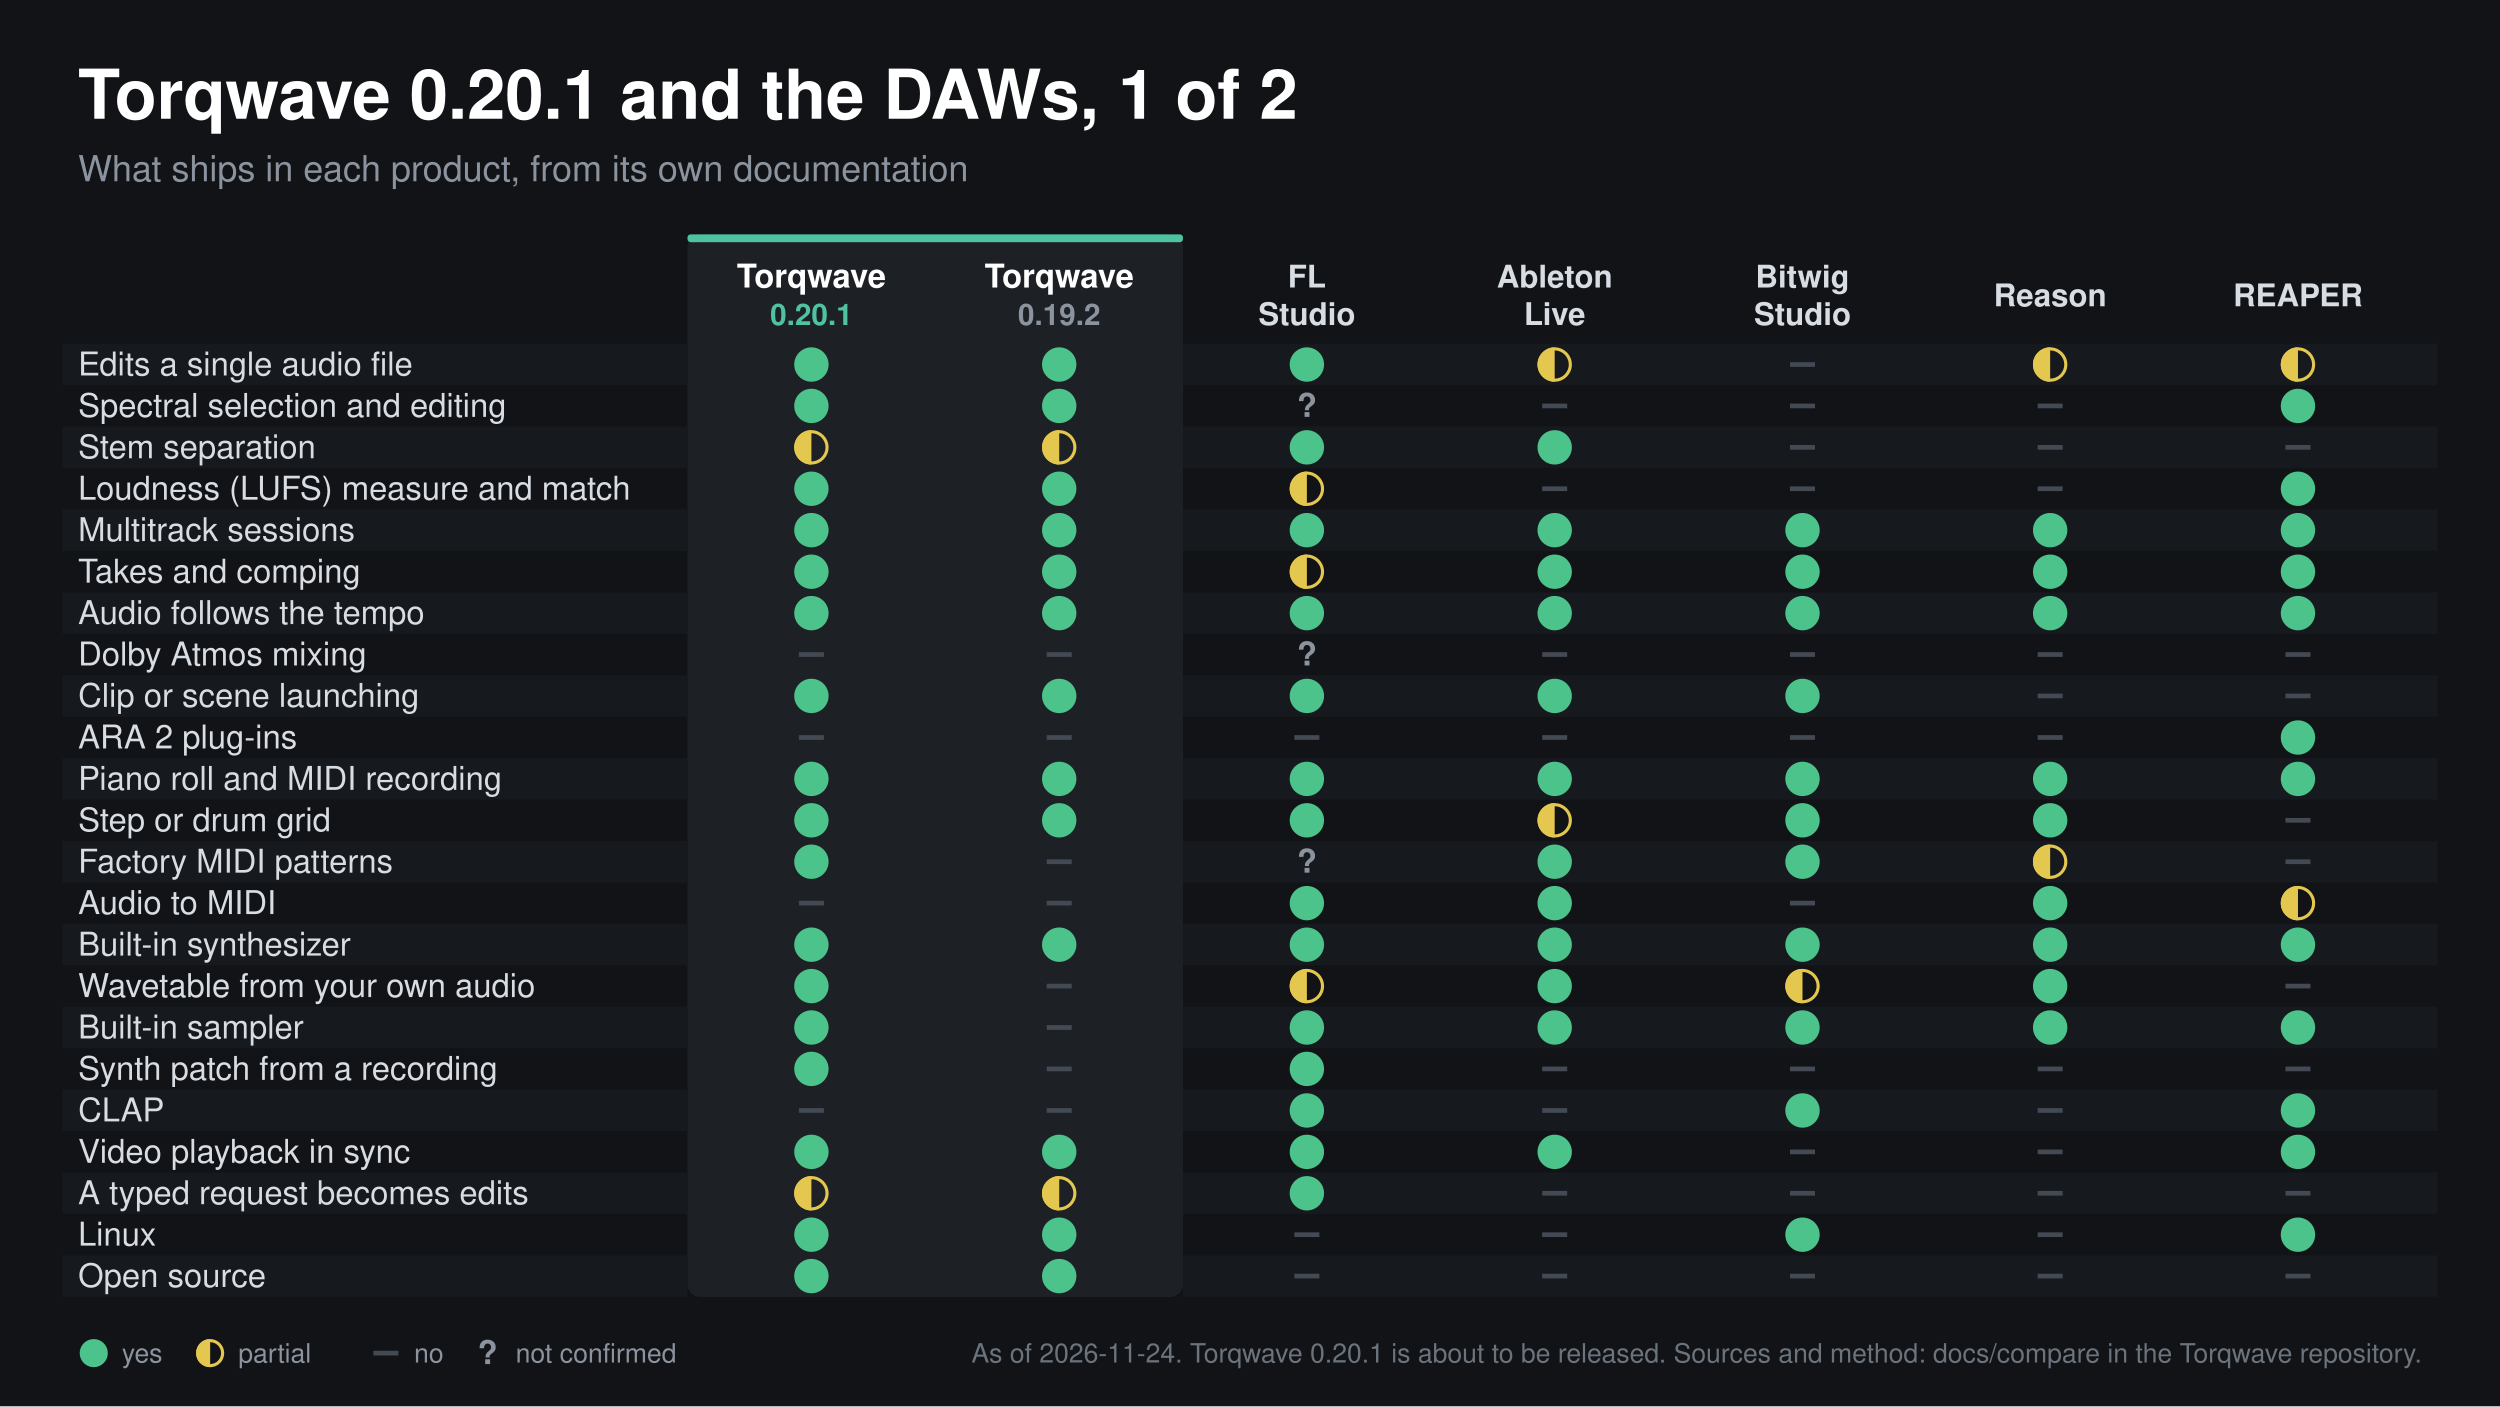
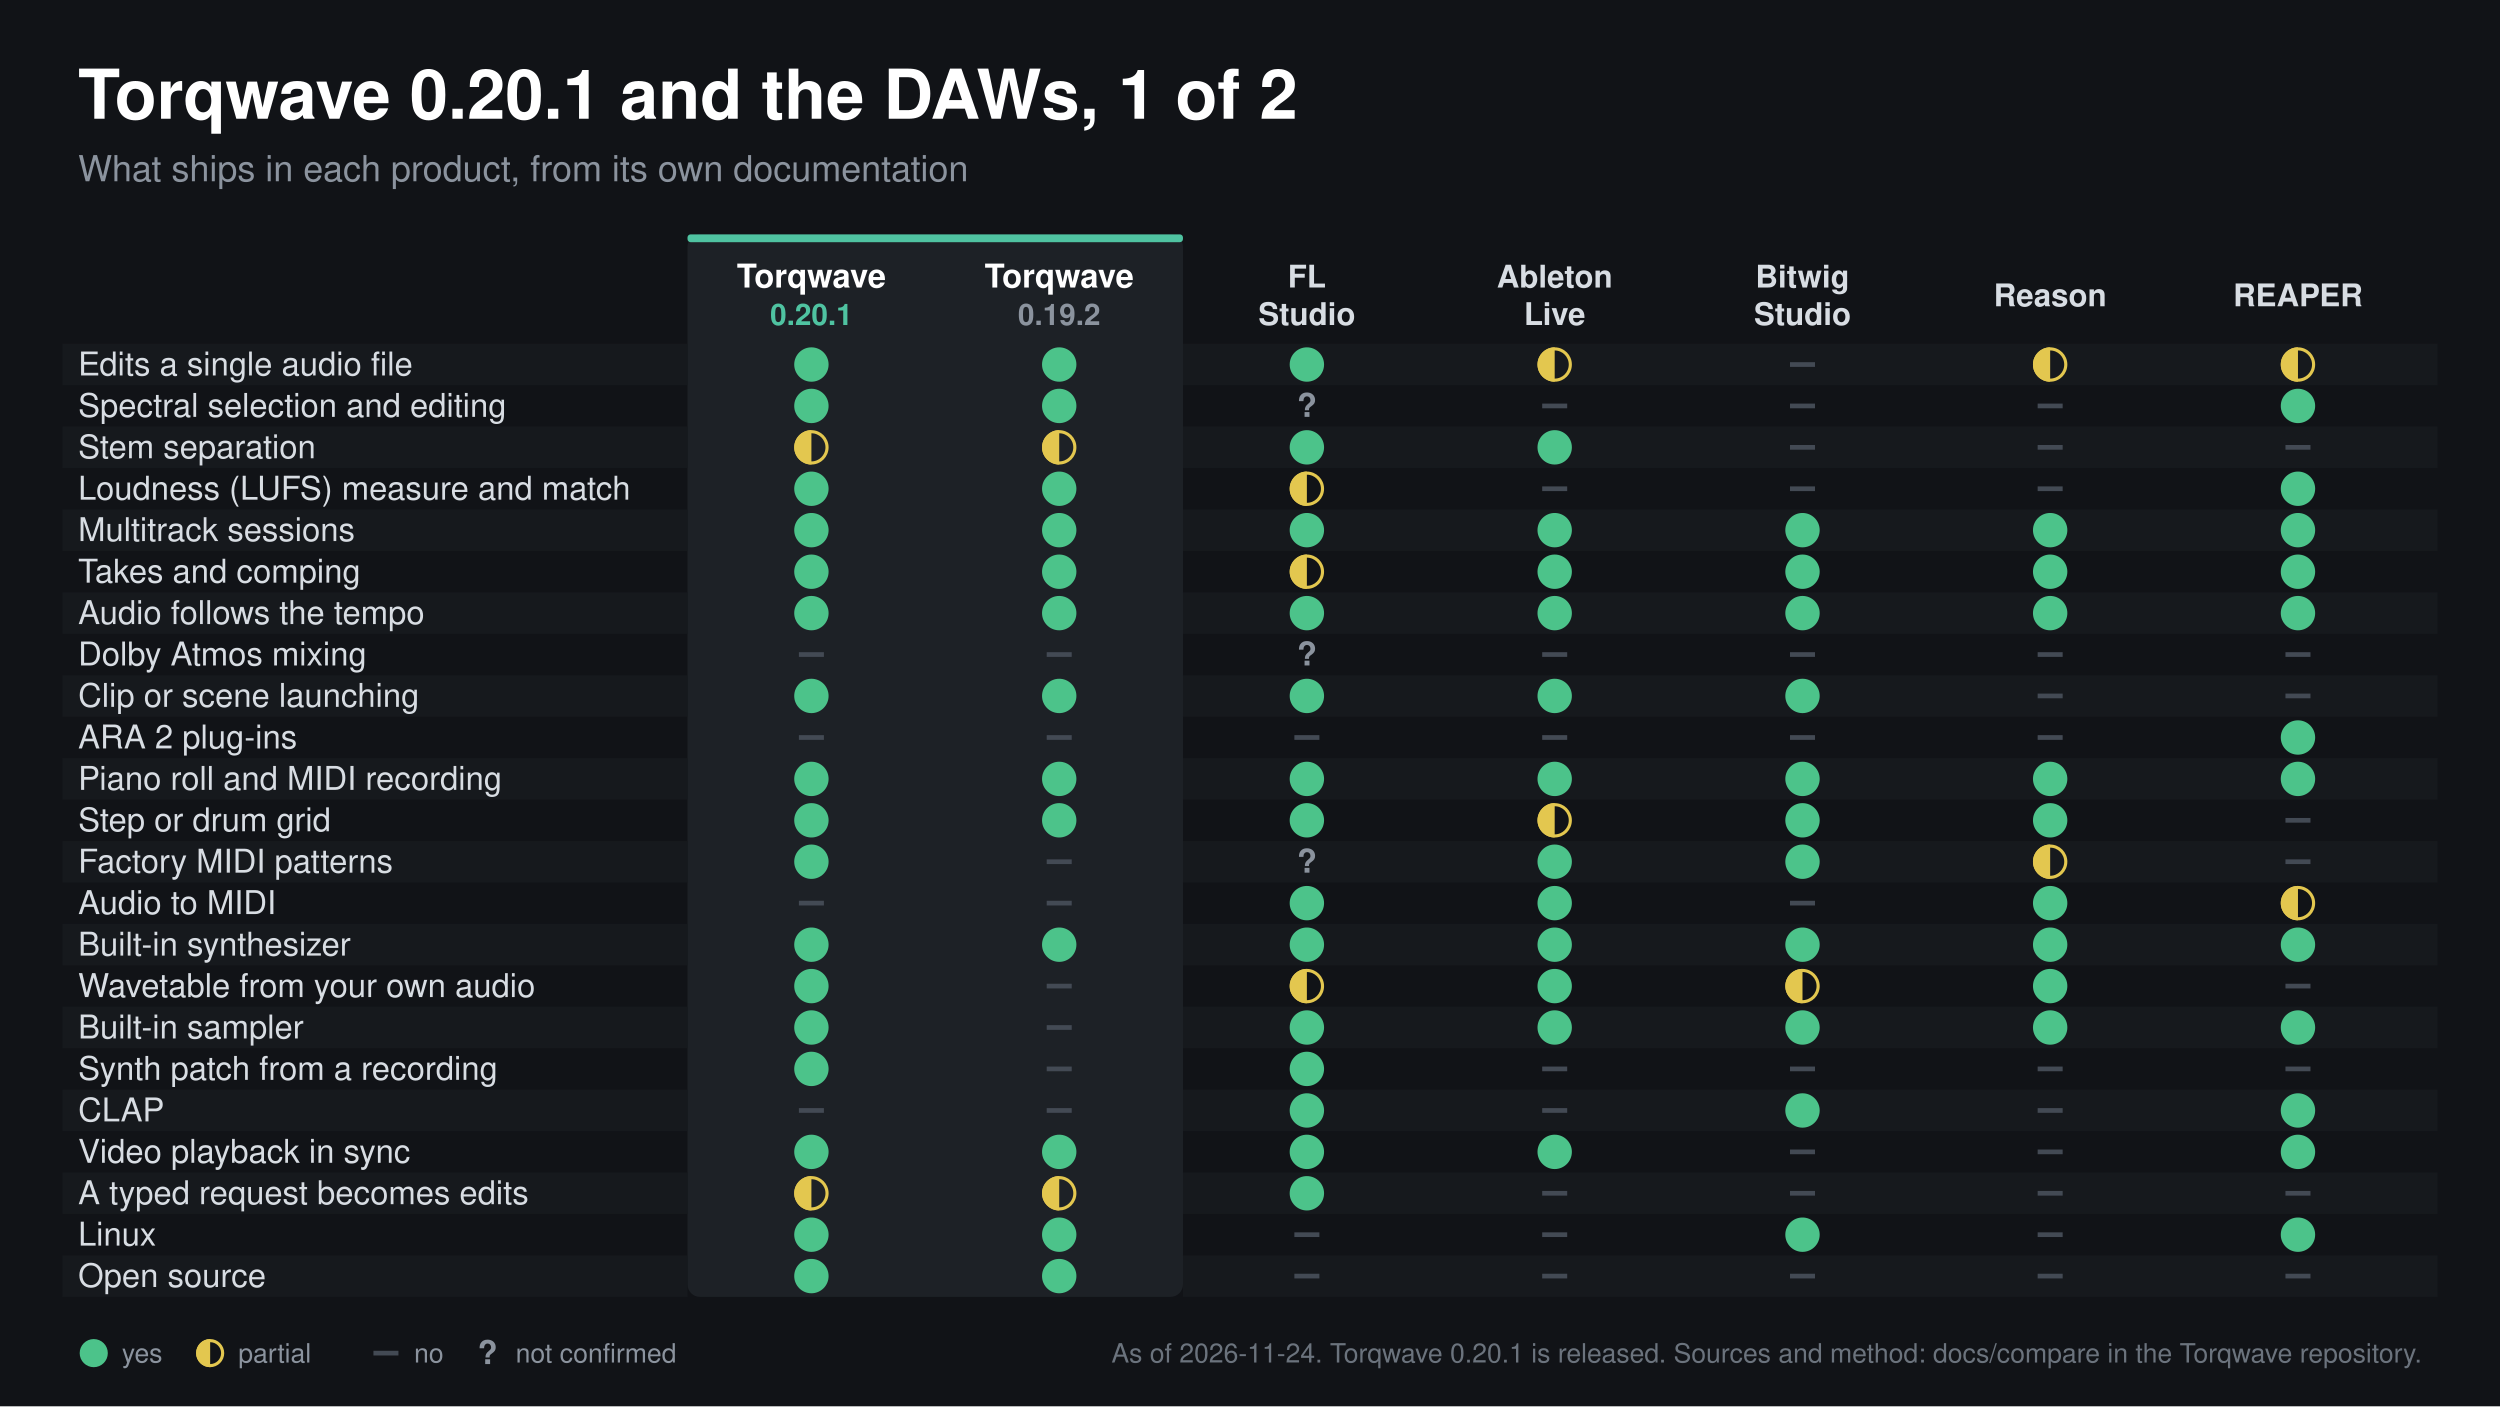
<svg xmlns="http://www.w3.org/2000/svg" width="1600" height="900" viewBox="0 0 1600 900" font-family="Helvetica Neue, Helvetica, Arial, sans-serif">
  <rect width="1600" height="900" fill="#111317" />
  <text x="50.0" y="76.0" font-size="44" fill="#ffffff" text-anchor="start" font-weight="bold">Torqwave 0.20.1 and the DAWs, 1 of 2</text>
  <text x="50.0" y="116.0" font-size="23" fill="#8b939e" text-anchor="start" font-weight="normal">What ships in each product, from its own documentation</text>
-   <text x="1550.0" y="872.0" font-size="17" fill="#6b737d" text-anchor="end" font-weight="normal">As of 2026-11-24. Torqwave 0.20.1 is about to be released. Sources and method: docs/compare in the Torqwave repository.</text>
+   <text x="1550.0" y="872.0" font-size="17" fill="#6b737d" text-anchor="end" font-weight="normal">As of 2026-11-24. Torqwave 0.20.1 is released. Sources and method: docs/compare in the Torqwave repository.</text>
  <rect x="440.0" y="150.0" width="317.1" height="680.0" rx="8" fill="#1d2126" />
  <rect x="440.0" y="150.0" width="317.1" height="5.0" rx="2" fill="#4fc3a1" />
  <text x="519.3" y="184.0" font-size="21" fill="#ffffff" text-anchor="middle" font-weight="bold">Torqwave</text>
  <text x="519.3" y="208.0" font-size="19" fill="#4fc3a1" text-anchor="middle" font-weight="bold">0.20.1</text>
  <text x="677.9" y="184.0" font-size="21" fill="#ffffff" text-anchor="middle" font-weight="bold">Torqwave</text>
  <text x="677.9" y="208.0" font-size="19" fill="#8b939e" text-anchor="middle" font-weight="bold">0.19.2</text>
  <text x="836.4" y="184.0" font-size="20" fill="#d8dde3" text-anchor="middle" font-weight="bold">FL</text>
  <text x="836.4" y="208.0" font-size="20" fill="#d8dde3" text-anchor="middle" font-weight="bold">Studio</text>
  <text x="995.0" y="184.0" font-size="20" fill="#d8dde3" text-anchor="middle" font-weight="bold">Ableton</text>
  <text x="995.0" y="208.0" font-size="20" fill="#d8dde3" text-anchor="middle" font-weight="bold">Live</text>
  <text x="1153.6" y="184.0" font-size="20" fill="#d8dde3" text-anchor="middle" font-weight="bold">Bitwig</text>
  <text x="1153.6" y="208.0" font-size="20" fill="#d8dde3" text-anchor="middle" font-weight="bold">Studio</text>
  <text x="1312.1" y="196.0" font-size="20" fill="#d8dde3" text-anchor="middle" font-weight="bold">Reason</text>
  <text x="1470.7" y="196.0" font-size="20" fill="#d8dde3" text-anchor="middle" font-weight="bold">REAPER</text>
  <rect x="40.0" y="220.0" width="400.0" height="26.5" rx="0" fill="#16191d" />
  <rect x="757.1" y="220.0" width="802.9" height="26.5" rx="0" fill="#16191d" />
  <text x="50.0" y="240.3" font-size="21" fill="#d8dde3" text-anchor="start" font-weight="normal">Edits a single audio file</text>
  <circle cx="519.3" cy="233.3" r="11" fill="#4cc38a" />
  <circle cx="677.9" cy="233.3" r="11" fill="#4cc38a" />
  <circle cx="836.4" cy="233.3" r="11" fill="#4cc38a" />
  <circle cx="995.0" cy="233.3" r="10" fill="none" stroke="#e3c74f" stroke-width="2" />
  <path d="M 995.0 222.3 A 11 11 0 0 0 995.0 244.3 Z" fill="#e3c74f" />
  <line x1="1145.6" y1="233.3" x2="1161.6" y2="233.3" stroke="#434a54" stroke-width="3" />
  <circle cx="1312.1" cy="233.3" r="10" fill="none" stroke="#e3c74f" stroke-width="2" />
  <path d="M 1312.1 222.3 A 11 11 0 0 0 1312.1 244.3 Z" fill="#e3c74f" />
  <circle cx="1470.7" cy="233.3" r="10" fill="none" stroke="#e3c74f" stroke-width="2" />
  <path d="M 1470.7 222.3 A 11 11 0 0 0 1470.7 244.3 Z" fill="#e3c74f" />
  <text x="50.0" y="266.8" font-size="21" fill="#d8dde3" text-anchor="start" font-weight="normal">Spectral selection and editing</text>
  <circle cx="519.3" cy="259.8" r="11" fill="#4cc38a" />
  <circle cx="677.9" cy="259.8" r="11" fill="#4cc38a" />
  <text x="836.4" y="266.8" font-size="21" fill="#8b939e" text-anchor="middle" font-weight="bold">?</text>
  <line x1="987.0" y1="259.8" x2="1003.0" y2="259.8" stroke="#434a54" stroke-width="3" />
  <line x1="1145.6" y1="259.8" x2="1161.6" y2="259.8" stroke="#434a54" stroke-width="3" />
  <line x1="1304.1" y1="259.8" x2="1320.1" y2="259.8" stroke="#434a54" stroke-width="3" />
  <circle cx="1470.7" cy="259.8" r="11" fill="#4cc38a" />
  <rect x="40.0" y="273.0" width="400.0" height="26.5" rx="0" fill="#16191d" />
  <rect x="757.1" y="273.0" width="802.9" height="26.5" rx="0" fill="#16191d" />
  <text x="50.0" y="293.3" font-size="21" fill="#d8dde3" text-anchor="start" font-weight="normal">Stem separation</text>
  <circle cx="519.3" cy="286.3" r="10" fill="none" stroke="#e3c74f" stroke-width="2" />
  <path d="M 519.3 275.3 A 11 11 0 0 0 519.3 297.3 Z" fill="#e3c74f" />
  <circle cx="677.9" cy="286.3" r="10" fill="none" stroke="#e3c74f" stroke-width="2" />
  <path d="M 677.9 275.3 A 11 11 0 0 0 677.9 297.3 Z" fill="#e3c74f" />
  <circle cx="836.4" cy="286.3" r="11" fill="#4cc38a" />
  <circle cx="995.0" cy="286.3" r="11" fill="#4cc38a" />
  <line x1="1145.6" y1="286.3" x2="1161.6" y2="286.3" stroke="#434a54" stroke-width="3" />
  <line x1="1304.1" y1="286.3" x2="1320.1" y2="286.3" stroke="#434a54" stroke-width="3" />
  <line x1="1462.7" y1="286.3" x2="1478.7" y2="286.3" stroke="#434a54" stroke-width="3" />
  <text x="50.0" y="319.8" font-size="21" fill="#d8dde3" text-anchor="start" font-weight="normal">Loudness (LUFS) measure and match</text>
  <circle cx="519.3" cy="312.8" r="11" fill="#4cc38a" />
  <circle cx="677.9" cy="312.8" r="11" fill="#4cc38a" />
  <circle cx="836.4" cy="312.8" r="10" fill="none" stroke="#e3c74f" stroke-width="2" />
  <path d="M 836.4 301.8 A 11 11 0 0 0 836.4 323.8 Z" fill="#e3c74f" />
  <line x1="987.0" y1="312.8" x2="1003.0" y2="312.8" stroke="#434a54" stroke-width="3" />
  <line x1="1145.6" y1="312.8" x2="1161.6" y2="312.8" stroke="#434a54" stroke-width="3" />
  <line x1="1304.1" y1="312.8" x2="1320.1" y2="312.8" stroke="#434a54" stroke-width="3" />
  <circle cx="1470.7" cy="312.8" r="11" fill="#4cc38a" />
  <rect x="40.0" y="326.1" width="400.0" height="26.5" rx="0" fill="#16191d" />
  <rect x="757.1" y="326.1" width="802.9" height="26.5" rx="0" fill="#16191d" />
  <text x="50.0" y="346.3" font-size="21" fill="#d8dde3" text-anchor="start" font-weight="normal">Multitrack sessions</text>
  <circle cx="519.3" cy="339.3" r="11" fill="#4cc38a" />
  <circle cx="677.9" cy="339.3" r="11" fill="#4cc38a" />
  <circle cx="836.4" cy="339.3" r="11" fill="#4cc38a" />
  <circle cx="995.0" cy="339.3" r="11" fill="#4cc38a" />
  <circle cx="1153.6" cy="339.3" r="11" fill="#4cc38a" />
  <circle cx="1312.1" cy="339.3" r="11" fill="#4cc38a" />
  <circle cx="1470.7" cy="339.3" r="11" fill="#4cc38a" />
  <text x="50.0" y="372.9" font-size="21" fill="#d8dde3" text-anchor="start" font-weight="normal">Takes and comping</text>
  <circle cx="519.3" cy="365.9" r="11" fill="#4cc38a" />
  <circle cx="677.9" cy="365.9" r="11" fill="#4cc38a" />
  <circle cx="836.4" cy="365.9" r="10" fill="none" stroke="#e3c74f" stroke-width="2" />
  <path d="M 836.4 354.9 A 11 11 0 0 0 836.4 376.9 Z" fill="#e3c74f" />
  <circle cx="995.0" cy="365.9" r="11" fill="#4cc38a" />
  <circle cx="1153.6" cy="365.9" r="11" fill="#4cc38a" />
  <circle cx="1312.1" cy="365.9" r="11" fill="#4cc38a" />
  <circle cx="1470.7" cy="365.9" r="11" fill="#4cc38a" />
  <rect x="40.0" y="379.1" width="400.0" height="26.5" rx="0" fill="#16191d" />
  <rect x="757.1" y="379.1" width="802.9" height="26.5" rx="0" fill="#16191d" />
  <text x="50.0" y="399.4" font-size="21" fill="#d8dde3" text-anchor="start" font-weight="normal">Audio follows the tempo</text>
  <circle cx="519.3" cy="392.4" r="11" fill="#4cc38a" />
  <circle cx="677.9" cy="392.4" r="11" fill="#4cc38a" />
  <circle cx="836.4" cy="392.4" r="11" fill="#4cc38a" />
  <circle cx="995.0" cy="392.4" r="11" fill="#4cc38a" />
  <circle cx="1153.6" cy="392.4" r="11" fill="#4cc38a" />
  <circle cx="1312.1" cy="392.4" r="11" fill="#4cc38a" />
  <circle cx="1470.7" cy="392.4" r="11" fill="#4cc38a" />
  <text x="50.0" y="425.9" font-size="21" fill="#d8dde3" text-anchor="start" font-weight="normal">Dolby Atmos mixing</text>
  <line x1="511.3" y1="418.9" x2="527.3" y2="418.9" stroke="#434a54" stroke-width="3" />
  <line x1="669.9" y1="418.9" x2="685.9" y2="418.9" stroke="#434a54" stroke-width="3" />
  <text x="836.4" y="425.9" font-size="21" fill="#8b939e" text-anchor="middle" font-weight="bold">?</text>
  <line x1="987.0" y1="418.9" x2="1003.0" y2="418.9" stroke="#434a54" stroke-width="3" />
  <line x1="1145.6" y1="418.9" x2="1161.6" y2="418.9" stroke="#434a54" stroke-width="3" />
  <line x1="1304.1" y1="418.9" x2="1320.1" y2="418.9" stroke="#434a54" stroke-width="3" />
  <line x1="1462.7" y1="418.9" x2="1478.7" y2="418.9" stroke="#434a54" stroke-width="3" />
  <rect x="40.0" y="432.2" width="400.0" height="26.5" rx="0" fill="#16191d" />
  <rect x="757.1" y="432.2" width="802.9" height="26.5" rx="0" fill="#16191d" />
  <text x="50.0" y="452.4" font-size="21" fill="#d8dde3" text-anchor="start" font-weight="normal">Clip or scene launching</text>
  <circle cx="519.3" cy="445.4" r="11" fill="#4cc38a" />
  <circle cx="677.9" cy="445.4" r="11" fill="#4cc38a" />
  <circle cx="836.4" cy="445.4" r="11" fill="#4cc38a" />
  <circle cx="995.0" cy="445.4" r="11" fill="#4cc38a" />
  <circle cx="1153.6" cy="445.4" r="11" fill="#4cc38a" />
  <line x1="1304.1" y1="445.4" x2="1320.1" y2="445.4" stroke="#434a54" stroke-width="3" />
  <line x1="1462.7" y1="445.4" x2="1478.7" y2="445.4" stroke="#434a54" stroke-width="3" />
  <text x="50.0" y="479.0" font-size="21" fill="#d8dde3" text-anchor="start" font-weight="normal">ARA 2 plug-ins</text>
  <line x1="511.3" y1="472.0" x2="527.3" y2="472.0" stroke="#434a54" stroke-width="3" />
  <line x1="669.9" y1="472.0" x2="685.9" y2="472.0" stroke="#434a54" stroke-width="3" />
  <line x1="828.4" y1="472.0" x2="844.4" y2="472.0" stroke="#434a54" stroke-width="3" />
  <line x1="987.0" y1="472.0" x2="1003.0" y2="472.0" stroke="#434a54" stroke-width="3" />
  <line x1="1145.6" y1="472.0" x2="1161.6" y2="472.0" stroke="#434a54" stroke-width="3" />
  <line x1="1304.1" y1="472.0" x2="1320.1" y2="472.0" stroke="#434a54" stroke-width="3" />
  <circle cx="1470.7" cy="472.0" r="11" fill="#4cc38a" />
  <rect x="40.0" y="485.2" width="400.0" height="26.5" rx="0" fill="#16191d" />
  <rect x="757.1" y="485.2" width="802.9" height="26.5" rx="0" fill="#16191d" />
  <text x="50.0" y="505.5" font-size="21" fill="#d8dde3" text-anchor="start" font-weight="normal">Piano roll and MIDI recording</text>
  <circle cx="519.3" cy="498.5" r="11" fill="#4cc38a" />
  <circle cx="677.9" cy="498.5" r="11" fill="#4cc38a" />
  <circle cx="836.4" cy="498.5" r="11" fill="#4cc38a" />
  <circle cx="995.0" cy="498.5" r="11" fill="#4cc38a" />
  <circle cx="1153.6" cy="498.5" r="11" fill="#4cc38a" />
  <circle cx="1312.1" cy="498.5" r="11" fill="#4cc38a" />
  <circle cx="1470.7" cy="498.5" r="11" fill="#4cc38a" />
  <text x="50.0" y="532.0" font-size="21" fill="#d8dde3" text-anchor="start" font-weight="normal">Step or drum grid</text>
  <circle cx="519.3" cy="525.0" r="11" fill="#4cc38a" />
  <circle cx="677.9" cy="525.0" r="11" fill="#4cc38a" />
  <circle cx="836.4" cy="525.0" r="11" fill="#4cc38a" />
  <circle cx="995.0" cy="525.0" r="10" fill="none" stroke="#e3c74f" stroke-width="2" />
  <path d="M 995.0 514.0 A 11 11 0 0 0 995.0 536.0 Z" fill="#e3c74f" />
  <circle cx="1153.6" cy="525.0" r="11" fill="#4cc38a" />
  <circle cx="1312.1" cy="525.0" r="11" fill="#4cc38a" />
  <line x1="1462.7" y1="525.0" x2="1478.7" y2="525.0" stroke="#434a54" stroke-width="3" />
  <rect x="40.0" y="538.3" width="400.0" height="26.5" rx="0" fill="#16191d" />
  <rect x="757.1" y="538.3" width="802.9" height="26.5" rx="0" fill="#16191d" />
  <text x="50.0" y="558.5" font-size="21" fill="#d8dde3" text-anchor="start" font-weight="normal">Factory MIDI patterns</text>
  <circle cx="519.3" cy="551.5" r="11" fill="#4cc38a" />
  <line x1="669.9" y1="551.5" x2="685.9" y2="551.5" stroke="#434a54" stroke-width="3" />
  <text x="836.4" y="558.5" font-size="21" fill="#8b939e" text-anchor="middle" font-weight="bold">?</text>
  <circle cx="995.0" cy="551.5" r="11" fill="#4cc38a" />
  <circle cx="1153.6" cy="551.5" r="11" fill="#4cc38a" />
  <circle cx="1312.1" cy="551.5" r="10" fill="none" stroke="#e3c74f" stroke-width="2" />
  <path d="M 1312.1 540.5 A 11 11 0 0 0 1312.1 562.5 Z" fill="#e3c74f" />
  <line x1="1462.7" y1="551.5" x2="1478.7" y2="551.5" stroke="#434a54" stroke-width="3" />
  <text x="50.0" y="585.0" font-size="21" fill="#d8dde3" text-anchor="start" font-weight="normal">Audio to MIDI</text>
  <line x1="511.3" y1="578.0" x2="527.3" y2="578.0" stroke="#434a54" stroke-width="3" />
  <line x1="669.9" y1="578.0" x2="685.9" y2="578.0" stroke="#434a54" stroke-width="3" />
  <circle cx="836.4" cy="578.0" r="11" fill="#4cc38a" />
  <circle cx="995.0" cy="578.0" r="11" fill="#4cc38a" />
  <line x1="1145.6" y1="578.0" x2="1161.6" y2="578.0" stroke="#434a54" stroke-width="3" />
  <circle cx="1312.1" cy="578.0" r="11" fill="#4cc38a" />
  <circle cx="1470.7" cy="578.0" r="10" fill="none" stroke="#e3c74f" stroke-width="2" />
  <path d="M 1470.7 567.0 A 11 11 0 0 0 1470.7 589.0 Z" fill="#e3c74f" />
  <rect x="40.0" y="591.3" width="400.0" height="26.5" rx="0" fill="#16191d" />
  <rect x="757.1" y="591.3" width="802.9" height="26.5" rx="0" fill="#16191d" />
  <text x="50.0" y="611.6" font-size="21" fill="#d8dde3" text-anchor="start" font-weight="normal">Built-in synthesizer</text>
  <circle cx="519.3" cy="604.6" r="11" fill="#4cc38a" />
  <circle cx="677.9" cy="604.6" r="11" fill="#4cc38a" />
  <circle cx="836.4" cy="604.6" r="11" fill="#4cc38a" />
  <circle cx="995.0" cy="604.6" r="11" fill="#4cc38a" />
  <circle cx="1153.6" cy="604.6" r="11" fill="#4cc38a" />
  <circle cx="1312.1" cy="604.6" r="11" fill="#4cc38a" />
  <circle cx="1470.7" cy="604.6" r="11" fill="#4cc38a" />
  <text x="50.0" y="638.1" font-size="21" fill="#d8dde3" text-anchor="start" font-weight="normal">Wavetable from your own audio</text>
  <circle cx="519.3" cy="631.1" r="11" fill="#4cc38a" />
  <line x1="669.9" y1="631.1" x2="685.9" y2="631.1" stroke="#434a54" stroke-width="3" />
  <circle cx="836.4" cy="631.1" r="10" fill="none" stroke="#e3c74f" stroke-width="2" />
  <path d="M 836.4 620.1 A 11 11 0 0 0 836.4 642.1 Z" fill="#e3c74f" />
  <circle cx="995.0" cy="631.1" r="11" fill="#4cc38a" />
  <circle cx="1153.6" cy="631.1" r="10" fill="none" stroke="#e3c74f" stroke-width="2" />
  <path d="M 1153.6 620.1 A 11 11 0 0 0 1153.6 642.1 Z" fill="#e3c74f" />
  <circle cx="1312.1" cy="631.1" r="11" fill="#4cc38a" />
  <line x1="1462.7" y1="631.1" x2="1478.7" y2="631.1" stroke="#434a54" stroke-width="3" />
  <rect x="40.0" y="644.3" width="400.0" height="26.5" rx="0" fill="#16191d" />
  <rect x="757.1" y="644.3" width="802.9" height="26.5" rx="0" fill="#16191d" />
  <text x="50.0" y="664.6" font-size="21" fill="#d8dde3" text-anchor="start" font-weight="normal">Built-in sampler</text>
  <circle cx="519.3" cy="657.6" r="11" fill="#4cc38a" />
  <line x1="669.9" y1="657.6" x2="685.9" y2="657.6" stroke="#434a54" stroke-width="3" />
  <circle cx="836.4" cy="657.6" r="11" fill="#4cc38a" />
  <circle cx="995.0" cy="657.6" r="11" fill="#4cc38a" />
  <circle cx="1153.6" cy="657.6" r="11" fill="#4cc38a" />
  <circle cx="1312.1" cy="657.6" r="11" fill="#4cc38a" />
  <circle cx="1470.7" cy="657.6" r="11" fill="#4cc38a" />
  <text x="50.0" y="691.1" font-size="21" fill="#d8dde3" text-anchor="start" font-weight="normal">Synth patch from a recording</text>
  <circle cx="519.3" cy="684.1" r="11" fill="#4cc38a" />
  <line x1="669.9" y1="684.1" x2="685.9" y2="684.1" stroke="#434a54" stroke-width="3" />
  <circle cx="836.4" cy="684.1" r="11" fill="#4cc38a" />
  <line x1="987.0" y1="684.1" x2="1003.0" y2="684.1" stroke="#434a54" stroke-width="3" />
  <line x1="1145.6" y1="684.1" x2="1161.6" y2="684.1" stroke="#434a54" stroke-width="3" />
  <line x1="1304.1" y1="684.1" x2="1320.1" y2="684.1" stroke="#434a54" stroke-width="3" />
  <line x1="1462.7" y1="684.1" x2="1478.7" y2="684.1" stroke="#434a54" stroke-width="3" />
  <rect x="40.0" y="697.4" width="400.0" height="26.5" rx="0" fill="#16191d" />
  <rect x="757.1" y="697.4" width="802.9" height="26.5" rx="0" fill="#16191d" />
  <text x="50.0" y="717.7" font-size="21" fill="#d8dde3" text-anchor="start" font-weight="normal">CLAP</text>
  <line x1="511.3" y1="710.7" x2="527.3" y2="710.7" stroke="#434a54" stroke-width="3" />
  <line x1="669.9" y1="710.7" x2="685.9" y2="710.7" stroke="#434a54" stroke-width="3" />
  <circle cx="836.4" cy="710.7" r="11" fill="#4cc38a" />
  <line x1="987.0" y1="710.7" x2="1003.0" y2="710.7" stroke="#434a54" stroke-width="3" />
  <circle cx="1153.6" cy="710.7" r="11" fill="#4cc38a" />
  <line x1="1304.1" y1="710.7" x2="1320.1" y2="710.7" stroke="#434a54" stroke-width="3" />
  <circle cx="1470.7" cy="710.7" r="11" fill="#4cc38a" />
  <text x="50.0" y="744.2" font-size="21" fill="#d8dde3" text-anchor="start" font-weight="normal">Video playback in sync</text>
  <circle cx="519.3" cy="737.2" r="11" fill="#4cc38a" />
  <circle cx="677.9" cy="737.2" r="11" fill="#4cc38a" />
  <circle cx="836.4" cy="737.2" r="11" fill="#4cc38a" />
  <circle cx="995.0" cy="737.2" r="11" fill="#4cc38a" />
  <line x1="1145.6" y1="737.2" x2="1161.6" y2="737.2" stroke="#434a54" stroke-width="3" />
  <line x1="1304.1" y1="737.2" x2="1320.1" y2="737.2" stroke="#434a54" stroke-width="3" />
  <circle cx="1470.7" cy="737.2" r="11" fill="#4cc38a" />
  <rect x="40.0" y="750.4" width="400.0" height="26.5" rx="0" fill="#16191d" />
  <rect x="757.1" y="750.4" width="802.9" height="26.5" rx="0" fill="#16191d" />
  <text x="50.0" y="770.7" font-size="21" fill="#d8dde3" text-anchor="start" font-weight="normal">A typed request becomes edits</text>
  <circle cx="519.3" cy="763.7" r="10" fill="none" stroke="#e3c74f" stroke-width="2" />
  <path d="M 519.3 752.7 A 11 11 0 0 0 519.3 774.7 Z" fill="#e3c74f" />
  <circle cx="677.9" cy="763.7" r="10" fill="none" stroke="#e3c74f" stroke-width="2" />
  <path d="M 677.9 752.7 A 11 11 0 0 0 677.9 774.7 Z" fill="#e3c74f" />
  <circle cx="836.4" cy="763.7" r="11" fill="#4cc38a" />
  <line x1="987.0" y1="763.7" x2="1003.0" y2="763.7" stroke="#434a54" stroke-width="3" />
  <line x1="1145.6" y1="763.7" x2="1161.6" y2="763.7" stroke="#434a54" stroke-width="3" />
  <line x1="1304.1" y1="763.7" x2="1320.1" y2="763.7" stroke="#434a54" stroke-width="3" />
  <line x1="1462.7" y1="763.7" x2="1478.7" y2="763.7" stroke="#434a54" stroke-width="3" />
  <text x="50.0" y="797.2" font-size="21" fill="#d8dde3" text-anchor="start" font-weight="normal">Linux</text>
  <circle cx="519.3" cy="790.2" r="11" fill="#4cc38a" />
  <circle cx="677.9" cy="790.2" r="11" fill="#4cc38a" />
  <line x1="828.4" y1="790.2" x2="844.4" y2="790.2" stroke="#434a54" stroke-width="3" />
  <line x1="987.0" y1="790.2" x2="1003.0" y2="790.2" stroke="#434a54" stroke-width="3" />
  <circle cx="1153.6" cy="790.2" r="11" fill="#4cc38a" />
  <line x1="1304.1" y1="790.2" x2="1320.1" y2="790.2" stroke="#434a54" stroke-width="3" />
  <circle cx="1470.7" cy="790.2" r="11" fill="#4cc38a" />
  <rect x="40.0" y="803.5" width="400.0" height="26.5" rx="0" fill="#16191d" />
  <rect x="757.1" y="803.5" width="802.9" height="26.5" rx="0" fill="#16191d" />
  <text x="50.0" y="823.7" font-size="21" fill="#d8dde3" text-anchor="start" font-weight="normal">Open source</text>
  <circle cx="519.3" cy="816.7" r="11" fill="#4cc38a" />
  <circle cx="677.9" cy="816.7" r="11" fill="#4cc38a" />
  <line x1="828.4" y1="816.7" x2="844.4" y2="816.7" stroke="#434a54" stroke-width="3" />
  <line x1="987.0" y1="816.7" x2="1003.0" y2="816.7" stroke="#434a54" stroke-width="3" />
  <line x1="1145.6" y1="816.7" x2="1161.6" y2="816.7" stroke="#434a54" stroke-width="3" />
  <line x1="1304.1" y1="816.7" x2="1320.1" y2="816.7" stroke="#434a54" stroke-width="3" />
  <line x1="1462.7" y1="816.7" x2="1478.7" y2="816.7" stroke="#434a54" stroke-width="3" />
  <circle cx="60.0" cy="866.0" r="9" fill="#4cc38a" />
  <text x="78.0" y="872.0" font-size="17" fill="#8b939e" text-anchor="start" font-weight="normal">yes</text>
  <circle cx="134.5" cy="866.0" r="8" fill="none" stroke="#e3c74f" stroke-width="2" />
  <path d="M 134.5 857.0 A 9 9 0 0 0 134.5 875.0 Z" fill="#e3c74f" />
  <text x="152.5" y="872.0" font-size="17" fill="#8b939e" text-anchor="start" font-weight="normal">partial</text>
  <line x1="239.0" y1="866.0" x2="255.0" y2="866.0" stroke="#434a54" stroke-width="3" />
  <text x="265.0" y="872.0" font-size="17" fill="#8b939e" text-anchor="start" font-weight="normal">no</text>
  <text x="312.0" y="873.0" font-size="21" fill="#8b939e" text-anchor="middle" font-weight="bold">?</text>
  <text x="330.0" y="872.0" font-size="17" fill="#8b939e" text-anchor="start" font-weight="normal">not confirmed</text>
</svg>
